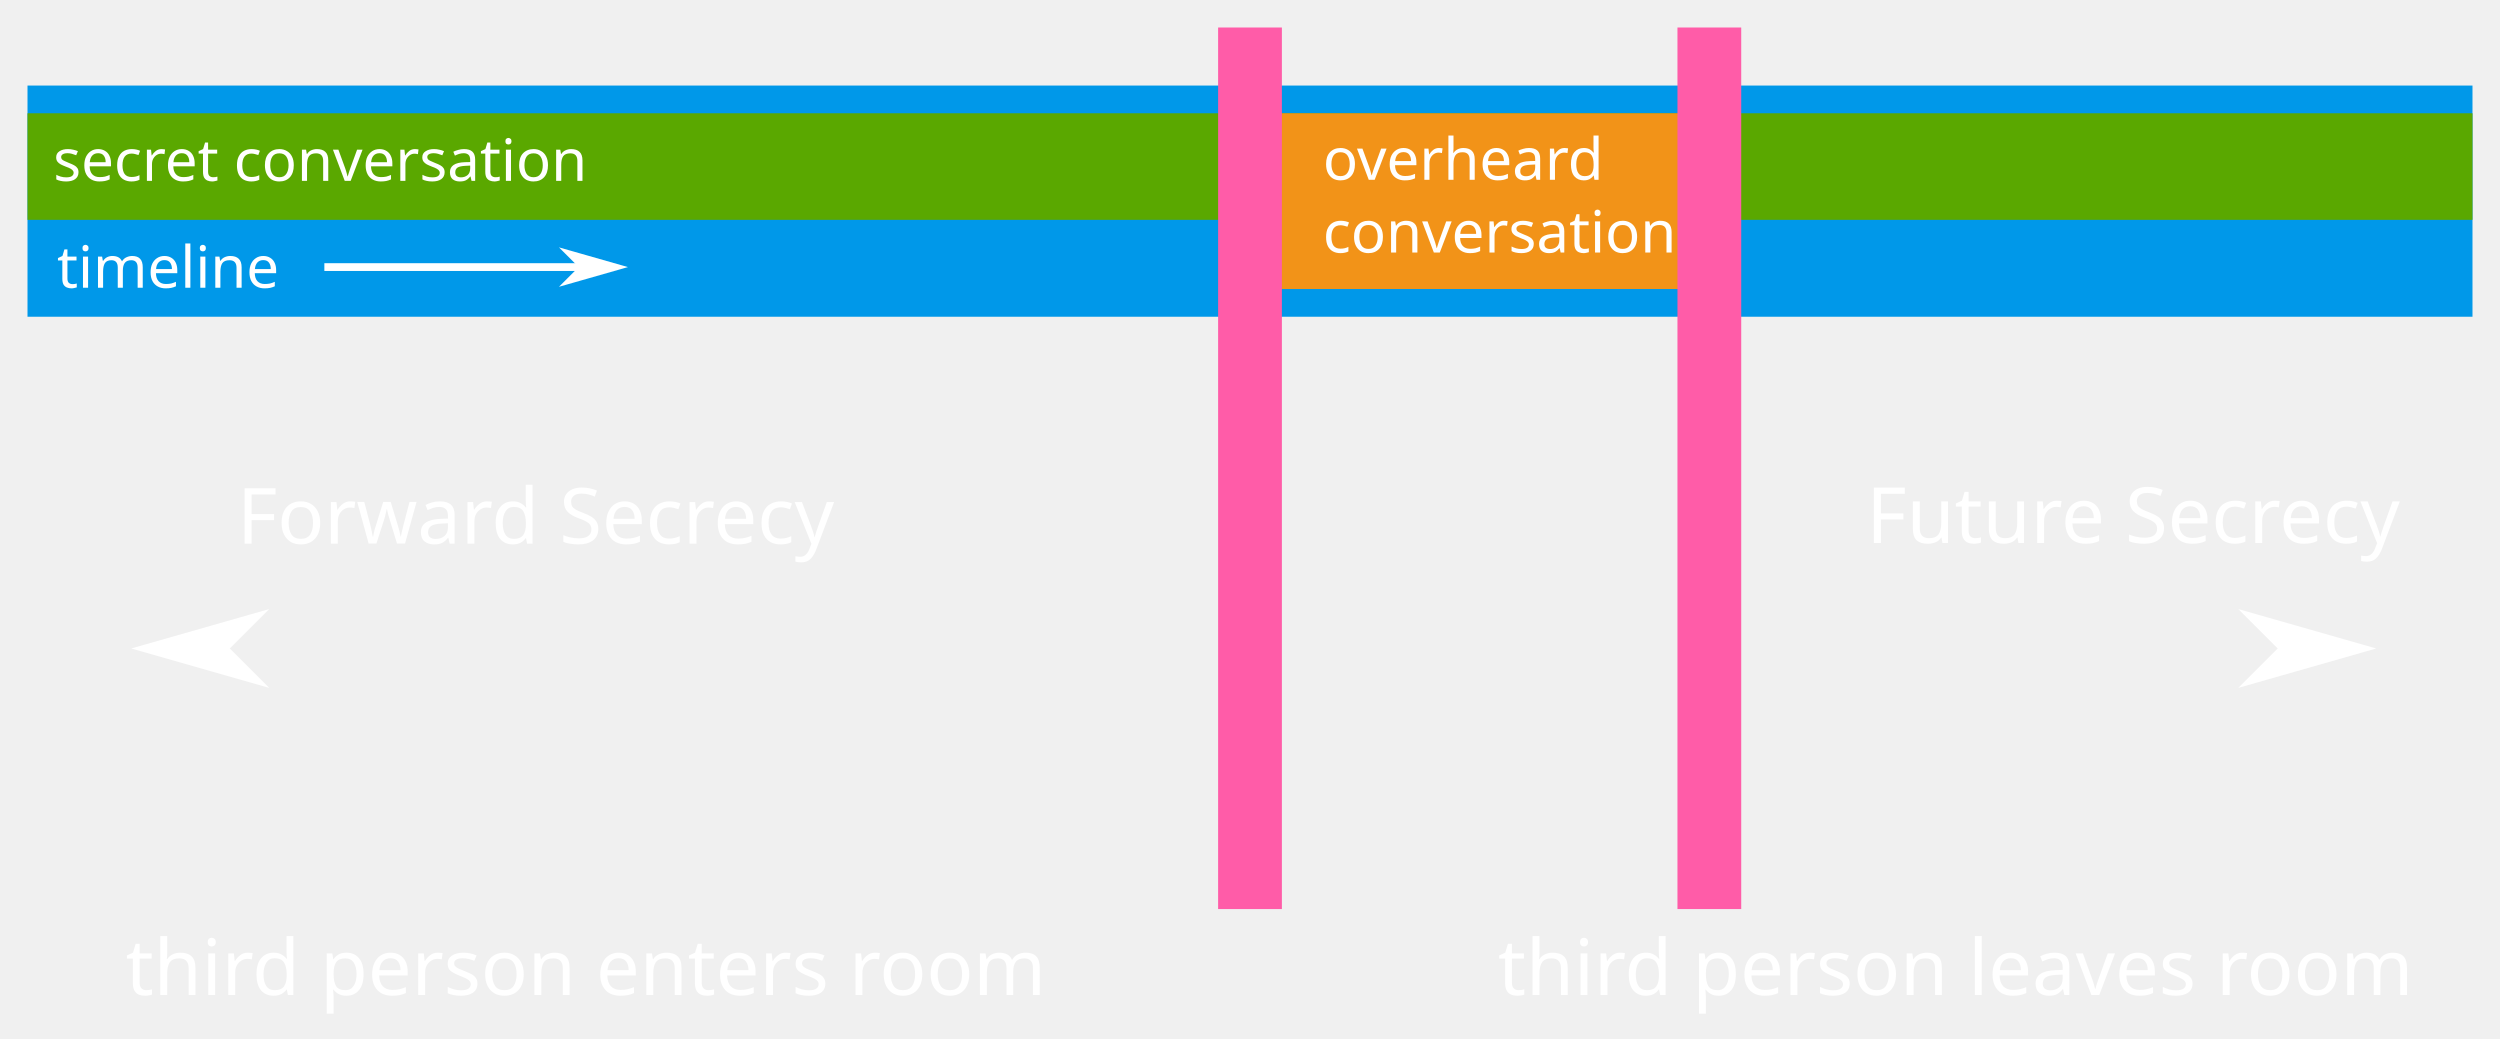
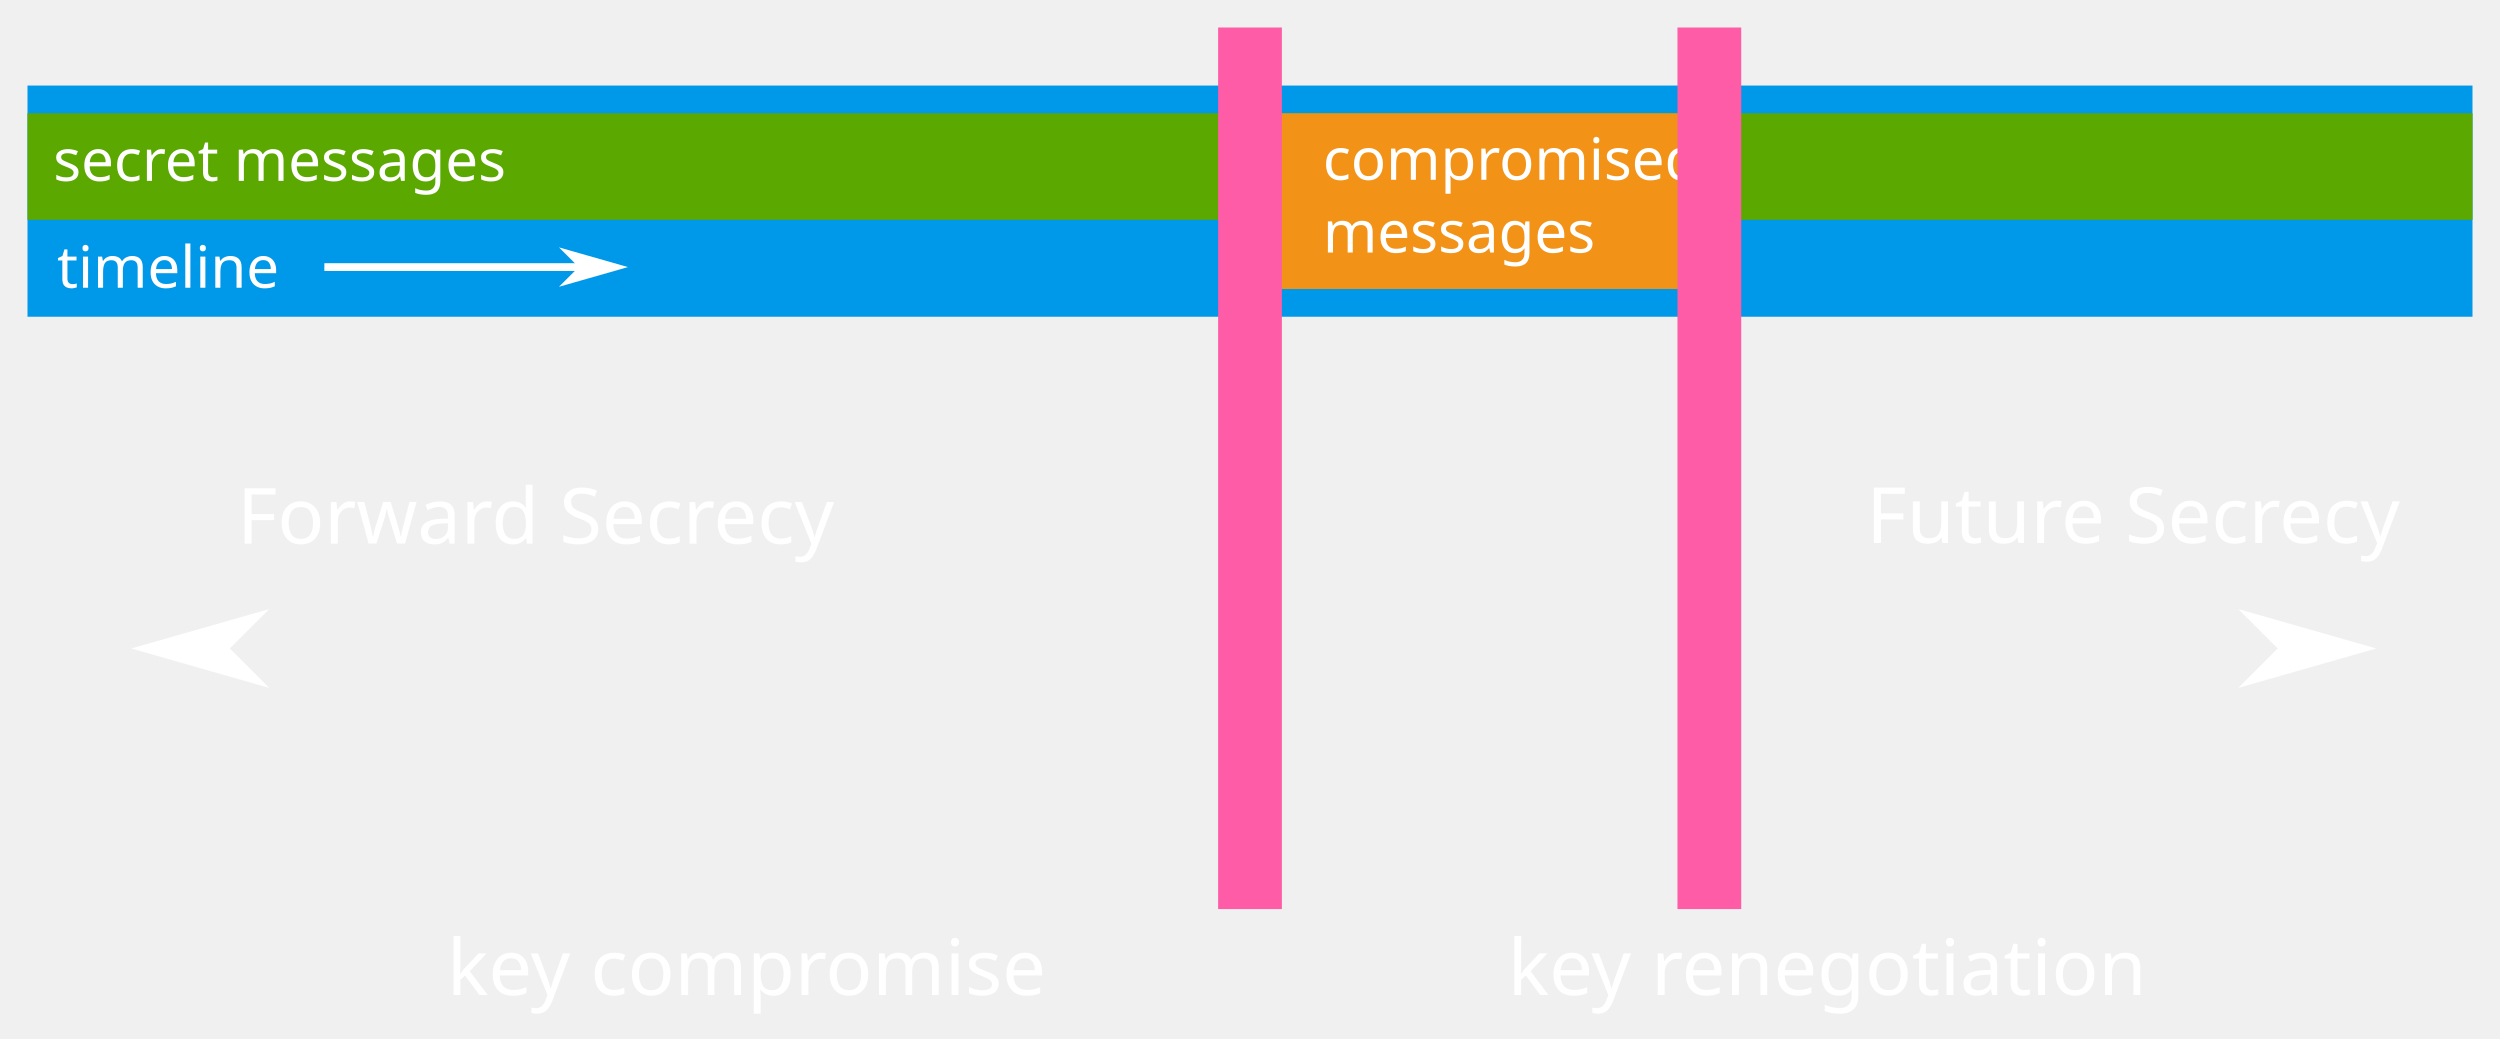
<svg xmlns="http://www.w3.org/2000/svg" xmlns:ns1="http://www.openswatchbook.org/uri/2009/osb" xmlns:xlink="http://www.w3.org/1999/xlink" width="90.896mm" height="37.764mm" viewBox="0 0 322.072 133.81" id="svg2" version="1.1">
  <defs id="defs4">
    <linearGradient id="linearGradient5659">
      <stop style="stop-color:#2da074;stop-opacity:1;" offset="0" id="stop5661" />
    </linearGradient>
    <linearGradient id="linearGradient5653" ns1:paint="solid">
      <stop style="stop-color:#2da074;stop-opacity:1;" offset="0" id="stop5655" />
    </linearGradient>
    <linearGradient id="linearGradient5643" ns1:paint="solid">
      <stop style="stop-color:#ad8254;stop-opacity:1;" offset="0" id="stop5645" />
    </linearGradient>
    <linearGradient id="linearGradient5633" ns1:paint="solid" gradientTransform="translate(303.4632,107.7193)">
      <stop style="stop-color:#ff5ca8;stop-opacity:1;" offset="0" id="stop5635" />
    </linearGradient>
    <linearGradient id="linearGradient4321" ns1:paint="solid">
      <stop style="stop-color:#f97860;stop-opacity:1;" offset="0" id="stop4323" />
    </linearGradient>
    <marker orient="auto" refY="0" refX="0" id="Arrow1Mend" style="overflow:visible">
      <path id="path4413" d="M 0,0 5,-5 -12.5,0 5,5 0,0 Z" style="fill:#ffffff;fill-opacity:1;fill-rule:evenodd;stroke:#ffffff;stroke-width:1pt;stroke-opacity:1" transform="matrix(-0.4,0,0,-0.4,-4,0)" />
    </marker>
    <marker orient="auto" refY="0" refX="0" id="Arrow2Lend" style="overflow:visible">
      <path id="path4425" style="fill:#ffffff;fill-opacity:1;fill-rule:evenodd;stroke:#ffffff;stroke-width:0.625;stroke-linejoin:round;stroke-opacity:1" d="M 8.719,4.034 -2.207,0.016 8.719,-4.002 c -1.745,2.372 -1.735,5.617 -6e-7,8.035 z" transform="matrix(-1.1,0,0,-1.1,-1.1,0)" />
    </marker>
    <marker orient="auto" refY="0" refX="0" id="marker5719" style="overflow:visible">
      <path id="path5721" d="M 0,0 5,-5 -12.5,0 5,5 0,0 Z" style="fill:#ffffff;fill-opacity:1;fill-rule:evenodd;stroke:#ffffff;stroke-width:1pt;stroke-opacity:1" transform="matrix(-0.8,0,0,-0.8,-10,0)" />
    </marker>
    <marker orient="auto" refY="0" refX="0" id="marker5462" style="overflow:visible">
      <path id="path5464" d="M 0,0 5,-5 -12.5,0 5,5 0,0 Z" style="fill:#ffffff;fill-opacity:1;fill-rule:evenodd;stroke:#ffffff;stroke-width:1pt;stroke-opacity:1" transform="matrix(-0.8,0,0,-0.8,-10,0)" />
    </marker>
    <linearGradient id="linearGradient4872" ns1:paint="solid" gradientTransform="matrix(0.5315446,0,0,0.5315446,138.0828,11.30215)">
      <stop style="stop-color:#ffffff;stop-opacity:1;" offset="0" id="stop4874" />
    </linearGradient>
    <marker orient="auto" refY="0" refX="0" id="Arrow1Lend" style="overflow:visible">
      <path id="path4407" d="M 0,0 5,-5 -12.5,0 5,5 0,0 Z" style="fill:#ffffff;fill-opacity:1;fill-rule:evenodd;stroke:#ffffff;stroke-width:1pt;stroke-opacity:1" transform="matrix(-0.8,0,0,-0.8,-10,0)" />
    </marker>
    <linearGradient id="linearGradient4376" gradientTransform="translate(-215.0969,-657.1666)">
      <stop style="stop-color:#ffffff;stop-opacity:1;" offset="0" id="stop4378" />
    </linearGradient>
    <linearGradient id="linearGradient4343" ns1:paint="solid" gradientTransform="matrix(0.827181,0,0,1,58.51633,-16)">
      <stop style="stop-color:#000000;stop-opacity:1;" offset="0" id="stop4345" />
    </linearGradient>
    <linearGradient id="linearGradient4168" ns1:paint="solid" gradientTransform="matrix(8.225297,0,0,1,-3940.29,-14.28571)">
      <stop style="stop-color:#f29318;stop-opacity:1;" offset="0" id="stop4170" />
    </linearGradient>
    <linearGradient id="linearGradient4162" ns1:paint="solid" gradientTransform="matrix(0.00462165,0,0,0.7183384,295.2062,234.9908)">
      <stop style="stop-color:#0098e9;stop-opacity:1;" offset="0" id="stop4164" />
    </linearGradient>
    <linearGradient id="linearGradient4156" ns1:paint="solid" gradientTransform="matrix(1,0,0,0.8859293,-128.2143,2.474007)">
      <stop style="stop-color:#5aa800;stop-opacity:1;" offset="0" id="stop4158" />
    </linearGradient>
    <linearGradient id="Owl_red-3" ns1:paint="solid" gradientTransform="translate(781.0344,183.5714)">
      <stop style="stop-color:#807ac9;stop-opacity:1;" offset="0" id="stop4152" />
    </linearGradient>
    <linearGradient xlink:href="#linearGradient4376" id="linearGradient27312" gradientTransform="scale(2.791712,0.3582032)" x1="45.543" y1="384.065" x2="59.532" y2="384.065" gradientUnits="userSpaceOnUse" />
    <linearGradient xlink:href="#linearGradient4376" id="linearGradient27314" gradientTransform="scale(2.791712,0.3582032)" x1="45.543" y1="384.065" x2="59.532" y2="384.065" gradientUnits="userSpaceOnUse" />
    <linearGradient xlink:href="#linearGradient4376" id="linearGradient27479" gradientTransform="matrix(2.651361,0,0,0.3771648,-94.58043,0)" x1="80.31" y1="596.933" x2="104.888" y2="596.933" gradientUnits="userSpaceOnUse" />
    <linearGradient xlink:href="#linearGradient4376" id="linearGradient41801" gradientTransform="matrix(1.482373,0,0,0.1905996,183.9339,87.93815)" x1="97.684" y1="501.822" x2="141.065" y2="501.822" gradientUnits="userSpaceOnUse" />
    <linearGradient xlink:href="#linearGradient4376" id="linearGradient42271" gradientTransform="matrix(2.569039,0,0,0.3892507,56.31603,0)" x1="106.041" y1="428.956" x2="129.702" y2="428.956" gradientUnits="userSpaceOnUse" />
-     <linearGradient xlink:href="#linearGradient4376" id="linearGradient42349" gradientUnits="userSpaceOnUse" gradientTransform="matrix(2.651361,0,0,0.3771648,109.6484,0)" x1="80.31" y1="596.933" x2="104.888" y2="596.933" />
+     <linearGradient xlink:href="#linearGradient4376" id="linearGradient42349" gradientUnits="userSpaceOnUse" gradientTransform="matrix(2.651361,0,0,0.3771648,93.10026,0)" x1="80.31" y1="596.933" x2="104.888" y2="596.933" />
    <linearGradient xlink:href="#linearGradient4376" id="linearGradient4378" gradientTransform="matrix(3.25896,0,0,0.3068464,1.099374,0)" x1="38.401" y1="543.886" x2="68.97" y2="543.886" gradientUnits="userSpaceOnUse" />
  </defs>
  <g id="layer1" transform="translate(-87.35706,-104.176)">
    <flowRoot xml:space="preserve" id="flowRoot4176" style="font-style:normal;font-weight:normal;font-size:24px;line-height:125%;font-family:Sans;letter-spacing:0px;word-spacing:0px;fill:#000000;fill-opacity:1;stroke:none;stroke-width:0;stroke-linecap:butt;stroke-linejoin:miter;stroke-miterlimit:4;stroke-dasharray:none;stroke-opacity:1">
      <flowRegion id="flowRegion4178">
        <rect id="rect4180" width="117.5" height="26.071" x="211.429" y="230.576" style="stroke-width:0;stroke-miterlimit:4;stroke-dasharray:none" />
      </flowRegion>
      <flowPara id="flowPara4182">Key</flowPara>
    </flowRoot>
    <text xml:space="preserve" style="font-style:normal;font-weight:normal;font-size:24px;line-height:125%;font-family:Sans;letter-spacing:0px;word-spacing:0px;fill:url(#linearGradient27479);fill-opacity:1;stroke:none;stroke-width:0;stroke-linecap:butt;stroke-linejoin:miter;stroke-miterlimit:4;stroke-dasharray:none;stroke-opacity:1" x="253.309" y="232.362" id="text4184">
-       <tspan x="253.309" y="232.362" id="tspan4192" style="font-style:normal;font-variant:normal;font-weight:500;font-stretch:normal;font-size:10px;font-family:'CMU Sans Serif';-inkscape-font-specification:'CMU Sans Serif Medium';text-align:end;text-anchor:end;fill:url(#linearGradient27479);stroke-width:0;stroke-miterlimit:4;stroke-dasharray:none">third person enters room</tspan>
+       <tspan x="253.309" y="232.362" id="tspan4192" style="font-style:normal;font-variant:normal;font-weight:500;font-stretch:normal;font-size:10px;font-family:'CMU Sans Serif';-inkscape-font-specification:'CMU Sans Serif Medium';text-align:end;text-anchor:end;fill:url(#linearGradient27479);stroke-width:0;stroke-miterlimit:4;stroke-dasharray:none">key compromise</tspan>
    </text>
    <text xml:space="preserve" style="font-style:normal;font-weight:normal;font-size:24px;line-height:125%;font-family:Sans;letter-spacing:0px;word-spacing:0px;fill:url(#linearGradient4378);fill-opacity:1;stroke:none;stroke-width:0;stroke-linecap:butt;stroke-linejoin:miter;stroke-miterlimit:4;stroke-dasharray:none;stroke-opacity:1" x="226.018" y="174.219" id="text4208">
      <tspan id="tspan4210" x="226.018" y="174.219" style="font-style:normal;font-variant:normal;font-weight:500;font-stretch:normal;font-size:10px;font-family:'CMU Sans Serif';-inkscape-font-specification:'CMU Sans Serif Medium';text-align:end;text-anchor:end;fill:url(#linearGradient4378);stroke-width:0;stroke-miterlimit:4;stroke-dasharray:none">Forward Secrecy</tspan>
    </text>
    <path style="fill:url(#linearGradient4376);fill-rule:evenodd;stroke:url(#linearGradient4872);stroke-width:1px;stroke-linecap:butt;stroke-linejoin:miter;stroke-opacity:1;marker-end:url(#marker5462)" d="m 225.868,187.719 -119.66,0" id="path4926" />
    <rect style="opacity:1;fill:url(#linearGradient4162);fill-opacity:1;stroke:url(#linearGradient4162);stroke-width:0;stroke-miterlimit:4;stroke-dasharray:none;stroke-dashoffset:0;stroke-opacity:1" id="rect4136" width="314.985" height="29.783" x="90.9" y="115.198" />
    <g id="g27470" transform="translate(2,-1.494924)">
      <text id="text4394" y="142.745" x="92.699" style="font-style:normal;font-weight:normal;font-size:24px;line-height:125%;font-family:Sans;letter-spacing:0px;word-spacing:0px;fill:#000000;fill-opacity:1;stroke:none;stroke-width:1px;stroke-linecap:butt;stroke-linejoin:miter;stroke-opacity:1" xml:space="preserve">
        <tspan style="font-style:normal;font-variant:normal;font-weight:500;font-stretch:normal;font-size:7.5px;font-family:'CMU Sans Serif';-inkscape-font-specification:'CMU Sans Serif Medium';fill:url(#linearGradient4376)" y="142.745" x="92.699" id="tspan4396">timeline</tspan>
      </text>
      <path id="path5717" d="m 127.143,140.079 37.143,0" style="fill:url(#linearGradient27312);fill-rule:evenodd;stroke:url(#linearGradient27314);stroke-width:1;stroke-linecap:butt;stroke-linejoin:miter;stroke-miterlimit:4;stroke-dasharray:none;stroke-opacity:1;marker-end:url(#Arrow1Mend)" />
    </g>
-     <text id="text42345" y="232.362" x="354.894" style="font-style:normal;font-weight:normal;font-size:24px;line-height:125%;font-family:Sans;letter-spacing:0px;word-spacing:0px;fill:url(#linearGradient42349);fill-opacity:1;stroke:none;stroke-width:0;stroke-linecap:butt;stroke-linejoin:miter;stroke-miterlimit:4;stroke-dasharray:none;stroke-opacity:1" xml:space="preserve">
-       <tspan style="font-style:normal;font-variant:normal;font-weight:500;font-stretch:normal;font-size:10px;font-family:'CMU Sans Serif';-inkscape-font-specification:'CMU Sans Serif Medium';text-align:center;text-anchor:middle;fill:url(#linearGradient42349);stroke-width:0;stroke-miterlimit:4;stroke-dasharray:none" id="tspan42347" y="232.362" x="354.894">third person leaves room</tspan>
+     <text id="text42345" y="232.362" x="338.346" style="font-style:normal;font-weight:normal;font-size:24px;line-height:125%;font-family:Sans;letter-spacing:0px;word-spacing:0px;fill:url(#linearGradient42349);fill-opacity:1;stroke:none;stroke-width:0;stroke-linecap:butt;stroke-linejoin:miter;stroke-miterlimit:4;stroke-dasharray:none;stroke-opacity:1" xml:space="preserve">
+       <tspan style="font-style:normal;font-variant:normal;font-weight:500;font-stretch:normal;font-size:10px;font-family:'CMU Sans Serif';-inkscape-font-specification:'CMU Sans Serif Medium';text-align:center;text-anchor:middle;fill:url(#linearGradient42349);stroke-width:0;stroke-miterlimit:4;stroke-dasharray:none" id="tspan42347" y="232.362" x="338.346">key renegotiation</tspan>
    </text>
  </g>
  <g id="layer2" style="display:inline" transform="translate(-87.35706,-104.176)">
    <rect y="118.769" x="90.9" height="13.729" width="314.985" id="rect4324" style="opacity:1;fill:url(#linearGradient4156);fill-opacity:1;stroke:url(#linearGradient4162);stroke-width:0;stroke-miterlimit:4;stroke-dasharray:none;stroke-dashoffset:0;stroke-opacity:1" />
    <text xml:space="preserve" style="font-weight:normal;font-size:24px;line-height:125%;font-family:Sans;letter-spacing:0px;word-spacing:0px;fill:#000000;fill-opacity:1;stroke:none;stroke-width:1px;stroke-linecap:butt;stroke-linejoin:miter;stroke-opacity:1" x="94.219" y="127.474" id="text4327">
-       <tspan id="tspan4329" x="94.219" y="127.474" style="font-style:normal;font-variant:normal;font-weight:500;font-stretch:normal;font-size:7.5px;font-family:'CMU Sans Serif';-inkscape-font-specification:'CMU Sans Serif Medium';fill:url(#linearGradient4376)">secret conversation</tspan>
+       <tspan id="tspan4329" x="94.219" y="127.474" style="font-style:normal;font-variant:normal;font-weight:500;font-stretch:normal;font-size:7.5px;font-family:'CMU Sans Serif';-inkscape-font-specification:'CMU Sans Serif Medium';fill:url(#linearGradient4376)">secret messages</tspan>
    </text>
  </g>
  <g id="layer3" transform="translate(-87.35706,-104.176)">
    <rect y="118.769" x="247.329" height="22.64" width="61.414" id="rect4212" style="opacity:1;fill:url(#linearGradient4168);fill-opacity:1;stroke:url(#linearGradient4168);stroke-width:0;stroke-miterlimit:4;stroke-dasharray:none;stroke-dashoffset:0;stroke-opacity:1" />
    <text xml:space="preserve" style="font-style:normal;font-weight:normal;font-size:24px;line-height:125%;font-family:Sans;letter-spacing:0px;word-spacing:0px;fill:#000000;fill-opacity:1;stroke:none;stroke-width:1px;stroke-linecap:butt;stroke-linejoin:miter;stroke-opacity:1" x="257.791" y="127.337" id="text5711">
-       <tspan x="257.791" y="127.337" style="font-style:normal;font-variant:normal;font-weight:500;font-stretch:normal;font-size:7.5px;font-family:'CMU Sans Serif';-inkscape-font-specification:'CMU Sans Serif Medium';fill:url(#linearGradient4376)" id="tspan4328">overheard</tspan>
-       <tspan x="257.791" y="136.712" style="font-style:normal;font-variant:normal;font-weight:500;font-stretch:normal;font-size:7.5px;font-family:'CMU Sans Serif';-inkscape-font-specification:'CMU Sans Serif Medium';fill:url(#linearGradient4376)" id="tspan4401">conversation</tspan>
+       <tspan x="257.791" y="127.337" style="font-style:normal;font-variant:normal;font-weight:500;font-stretch:normal;font-size:7.5px;font-family:'CMU Sans Serif';-inkscape-font-specification:'CMU Sans Serif Medium';fill:url(#linearGradient4376)" id="tspan4401">compromised</tspan>
+       <tspan x="257.791" y="136.712" style="font-style:normal;font-variant:normal;font-weight:500;font-stretch:normal;font-size:7.5px;font-family:'CMU Sans Serif';-inkscape-font-specification:'CMU Sans Serif Medium';fill:url(#linearGradient4376)" id="tspan5779">messages</tspan>
    </text>
  </g>
  <g id="layer4" transform="translate(-87.35706,-104.176)">
    <rect style="opacity:1;fill:url(#linearGradient5633);fill-opacity:1;stroke:url(#Owl_red-3);stroke-width:0;stroke-miterlimit:4;stroke-dasharray:none;stroke-dashoffset:0;stroke-opacity:1" id="rect4140" width="8.214" height="113.571" x="244.286" y="107.719" />
    <rect style="display:inline;opacity:1;fill:url(#linearGradient5633);fill-opacity:1;stroke:url(#Owl_red-3);stroke-width:0;stroke-miterlimit:4;stroke-dasharray:none;stroke-dashoffset:0;stroke-opacity:1" id="rect4140-0" width="8.214" height="113.571" x="303.463" y="107.719" />
    <text xml:space="preserve" style="font-style:normal;font-weight:normal;font-size:24px;line-height:125%;font-family:Sans;letter-spacing:0px;word-spacing:0px;display:inline;fill:url(#linearGradient42271);fill-opacity:1;stroke:none;stroke-width:0;stroke-linecap:butt;stroke-linejoin:miter;stroke-miterlimit:4;stroke-dasharray:none;stroke-opacity:1" x="327.799" y="174.131" id="text4204">
      <tspan id="tspan4206" x="327.799" y="174.131" style="font-style:normal;font-variant:normal;font-weight:500;font-stretch:normal;font-size:10px;font-family:'CMU Sans Serif';-inkscape-font-specification:'CMU Sans Serif Medium';fill:url(#linearGradient42271);stroke-width:0;stroke-miterlimit:4;stroke-dasharray:none">Future Secrecy</tspan>
    </text>
    <path style="display:inline;fill:url(#linearGradient41801);fill-opacity:1;fill-rule:evenodd;stroke:url(#linearGradient4872);stroke-width:1px;stroke-linecap:butt;stroke-linejoin:miter;stroke-opacity:1;marker-end:url(#Arrow1Lend)" d="m 328.739,187.719 62.804,0" id="path4398" />
  </g>
</svg>
